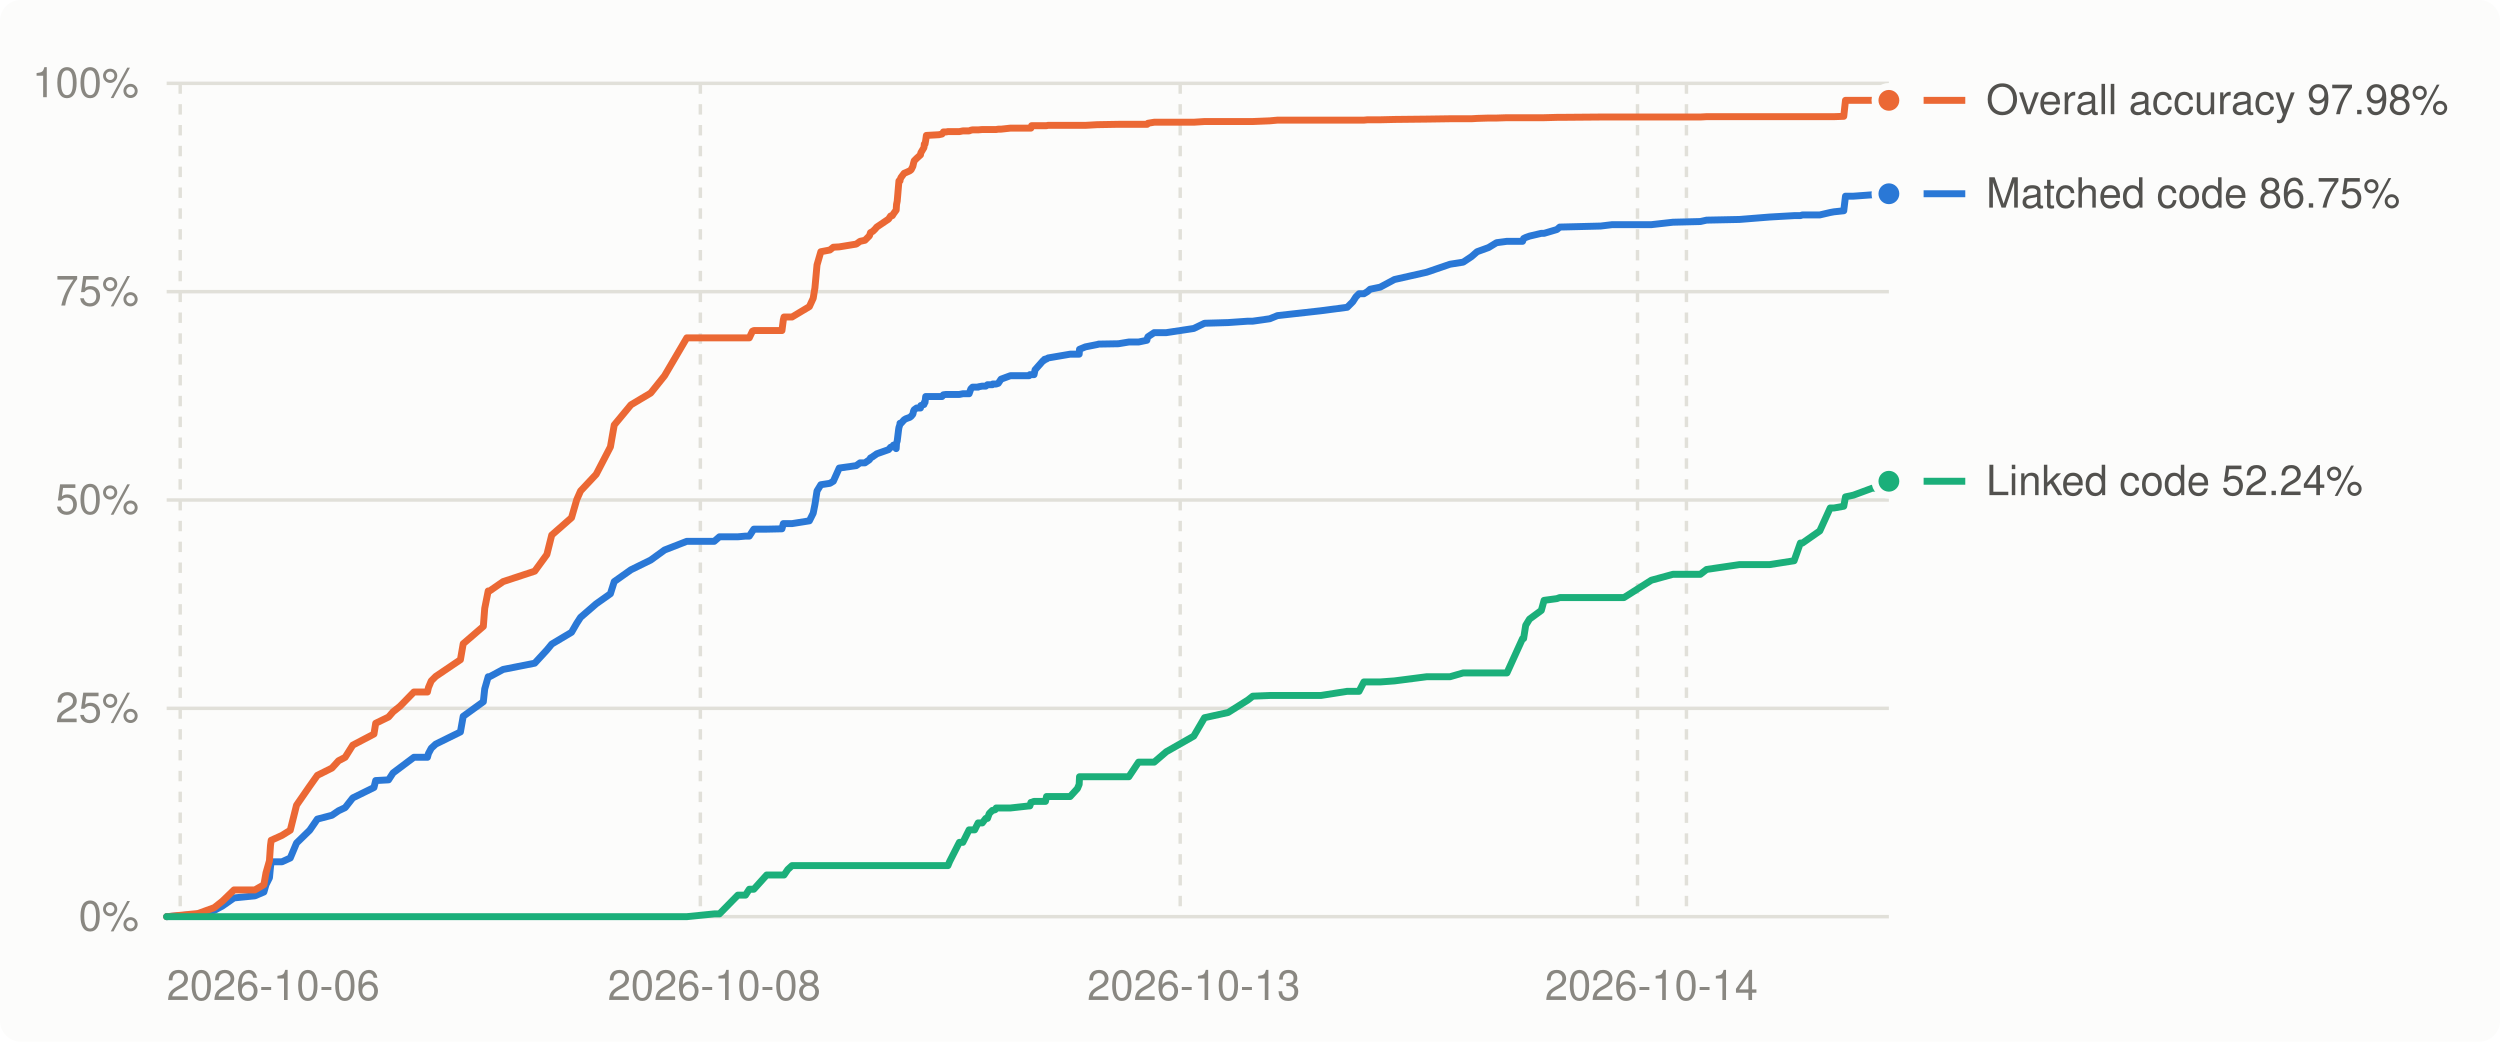
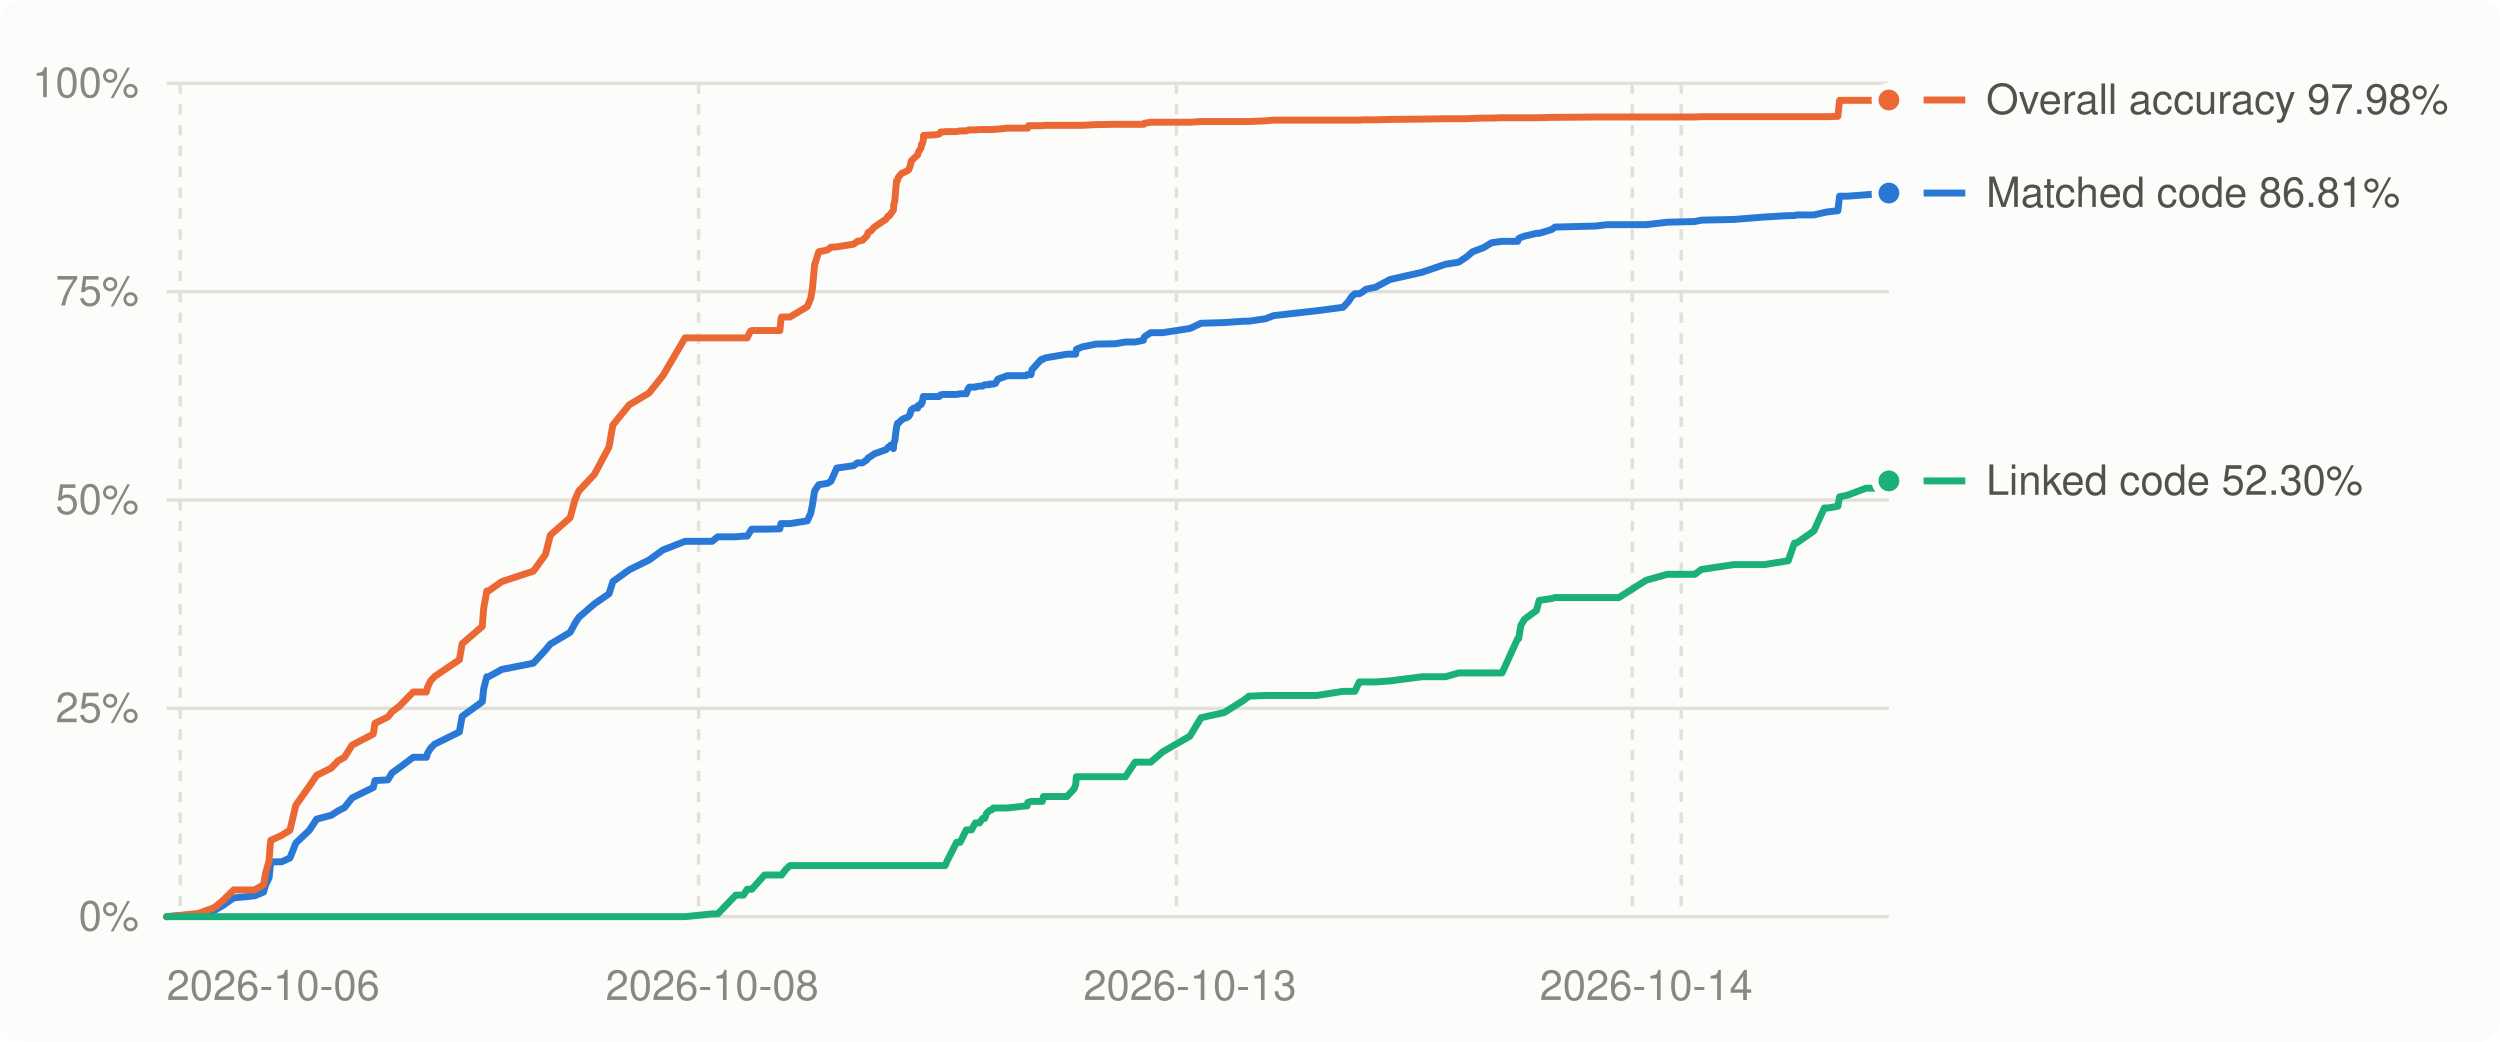
<svg xmlns="http://www.w3.org/2000/svg" viewBox="0 0 720 300" width="720" height="300" role="img" aria-label="Decompilation progress over time">
  <style>
.bg{fill:#fcfcfb}.grid{stroke:#e1e0d9}.muted{fill:#898781}.lbl{fill:#52514e}.ln0{stroke:#2a78d6}.dot0{fill:#2a78d6;stroke:#fcfcfb}.ln1{stroke:#eb6834}.dot1{fill:#eb6834;stroke:#fcfcfb}.ln2{stroke:#1baf7a}.dot2{fill:#1baf7a;stroke:#fcfcfb}
@media (prefers-color-scheme: dark){.bg{fill:#1a1a19}.grid{stroke:#2c2c2a}.muted{fill:#898781}.lbl{fill:#c3c2b7}.ln0{stroke:#3987e5}.dot0{fill:#3987e5;stroke:#1a1a19}.ln1{stroke:#d95926}.dot1{fill:#d95926;stroke:#1a1a19}.ln2{stroke:#199e70}.dot2{fill:#199e70;stroke:#1a1a19}}
text{font:12px -apple-system,BlinkMacSystemFont,'Segoe UI',Helvetica,Arial,sans-serif}
</style>
  <rect class="bg" width="720" height="300" rx="6" />
  <line x1="48" x2="544" y1="264.0" y2="264.0" class="grid" stroke-width="1" />
  <text x="40" y="268.0" class="muted" text-anchor="end">0%</text>
  <line x1="48" x2="544" y1="204.0" y2="204.0" class="grid" stroke-width="1" />
  <text x="40" y="208.0" class="muted" text-anchor="end">25%</text>
  <line x1="48" x2="544" y1="144.0" y2="144.0" class="grid" stroke-width="1" />
  <text x="40" y="148.0" class="muted" text-anchor="end">50%</text>
  <line x1="48" x2="544" y1="84.0" y2="84.0" class="grid" stroke-width="1" />
  <text x="40" y="88.0" class="muted" text-anchor="end">75%</text>
  <line x1="48" x2="544" y1="24.0" y2="24.0" class="grid" stroke-width="1" />
  <text x="40" y="28.0" class="muted" text-anchor="end">100%</text>
  <line x1="51.9" x2="51.9" y1="24" y2="264" class="grid" stroke-width="1" stroke-dasharray="3 3" />
-   <line x1="201.7" x2="201.7" y1="24" y2="264" class="grid" stroke-width="1" stroke-dasharray="3 3" />
-   <line x1="339.9" x2="339.9" y1="24" y2="264" class="grid" stroke-width="1" stroke-dasharray="3 3" />
-   <line x1="471.6" x2="471.6" y1="24" y2="264" class="grid" stroke-width="1" stroke-dasharray="3 3" />
-   <line x1="485.7" x2="485.7" y1="24" y2="264" class="grid" stroke-width="1" stroke-dasharray="3 3" />
+   <line x1="201.2" x2="201.2" y1="24" y2="264" class="grid" stroke-width="1" stroke-dasharray="3 3" />
+   <line x1="338.8" x2="338.8" y1="24" y2="264" class="grid" stroke-width="1" stroke-dasharray="3 3" />
+   <line x1="470.1" x2="470.1" y1="24" y2="264" class="grid" stroke-width="1" stroke-dasharray="3 3" />
+   <line x1="484.2" x2="484.2" y1="24" y2="264" class="grid" stroke-width="1" stroke-dasharray="3 3" />
  <text class="muted" x="48.0" y="288" text-anchor="start">2026-10-06</text>
-   <text class="muted" x="205.7" y="288" text-anchor="middle">2026-10-08</text>
-   <text class="muted" x="343.8" y="288" text-anchor="middle">2026-10-13</text>
-   <text class="muted" x="475.6" y="288" text-anchor="middle">2026-10-14</text>
-   <polyline points="48.0,264.0 55.9,263.4 57.0,263.3 61.7,262.2 64.1,260.9 67.4,258.6 73.4,258.0 76.0,256.9 76.6,254.8 77.6,252.8 77.9,249.7 78.1,248.2 81.2,248.2 83.6,247.1 85.4,242.8 89.2,239.1 91.4,235.9 95.6,234.8 97.5,233.5 99.4,232.6 101.6,229.8 107.7,226.8 108.2,224.8 111.9,224.6 113.2,222.6 115.2,221.1 119.2,218.1 123.1,218.1 123.4,217.0 124.2,215.5 125.5,214.3 132.6,210.8 133.4,206.3 139.2,202.1 139.6,198.4 140.6,194.9 141.0,194.9 144.9,192.8 154.0,191.0 157.5,187.2 158.9,185.5 164.6,182.1 166.1,179.5 167.2,177.8 171.7,173.9 175.8,171.0 176.9,167.5 181.7,164.1 187.4,161.3 191.4,158.4 197.8,155.9 205.7,155.9 207.2,154.6 212.5,154.6 214.7,154.4 215.8,154.4 216.7,153.0 217.1,152.4 220.8,152.4 225.2,152.3 225.6,150.8 225.8,150.8 226.9,150.8 228.1,150.8 233.1,150.0 234.2,147.8 234.7,145.3 235.3,141.4 236.4,139.6 239.0,139.2 240.0,138.6 241.7,134.8 246.6,134.1 247.7,133.3 249.1,133.3 250.4,132.4 250.7,131.9 251.4,131.5 251.5,131.4 252.1,131.0 252.5,130.7 255.9,129.5 256.5,128.8 257.0,128.7 257.3,128.2 258.1,129.2 258.2,127.6 258.4,127.0 258.8,123.7 258.9,123.1 259.2,122.2 259.2,121.9 259.5,121.9 260.4,120.9 260.9,120.6 262.0,120.2 262.4,119.9 262.9,119.3 263.1,118.4 263.3,118.0 264.0,117.5 265.1,117.5 265.2,116.8 266.1,116.5 266.2,115.9 266.4,115.9 266.6,114.2 266.8,114.2 268.6,114.2 270.4,114.2 271.3,114.2 271.7,113.7 271.7,113.7 272.5,113.6 273.0,113.6 273.5,113.6 276.3,113.6 277.3,113.4 279.1,113.4 279.6,112.0 280.1,111.5 280.7,111.5 281.7,111.5 281.8,111.4 282.9,111.2 283.9,111.2 284.4,110.8 284.9,110.8 285.8,110.8 285.9,110.6 286.6,110.6 286.8,110.6 286.9,110.6 287.5,110.4 288.3,109.2 291.0,108.2 296.4,108.2 296.6,107.9 296.9,107.9 297.1,107.9 297.3,107.9 297.8,107.9 298.1,106.5 300.4,103.9 300.7,103.8 300.8,103.5 301.1,103.4 301.4,103.4 301.8,103.1 308.2,102.0 310.3,102.0 310.8,102.0 310.9,100.6 312.6,99.9 316.1,99.2 316.4,99.1 322.1,99.0 325.1,98.5 327.9,98.5 330.3,98.0 330.4,97.5 330.6,97.0 332.4,95.8 335.9,95.8 343.8,94.6 346.9,93.1 353.7,92.9 359.4,92.5 360.8,92.5 365.7,91.8 367.9,90.9 380.4,89.5 388.0,88.5 389.6,86.9 390.5,85.5 391.4,84.6 392.8,84.6 393.8,84.0 394.6,83.3 397.5,82.7 401.6,80.5 410.9,78.4 417.6,76.1 421.4,75.5 423.8,73.9 425.4,72.5 428.7,71.3 431.0,69.9 434.0,69.5 438.5,69.5 438.8,68.7 439.4,68.4 440.5,68.0 443.9,67.2 444.7,67.2 448.4,66.1 449.2,65.4 461.0,65.1 464.3,64.7 467.7,64.7 475.6,64.7 481.8,64.0 489.7,63.8 491.5,63.4 501.0,63.2 509.7,62.5 516.7,62.1 518.5,62.1 519.1,61.9 524.1,61.9 527.1,61.2 528.2,61.0 531.0,60.7 531.5,56.5 533.8,56.5 539.2,56.1 542.6,55.8 544.0,55.8" fill="none" class="ln0" stroke-width="2" stroke-linejoin="round" stroke-linecap="round" />
-   <polyline points="48.0,264.0 55.9,263.2 57.0,263.1 61.7,261.4 64.1,259.5 67.4,256.3 73.4,256.3 76.0,254.8 76.6,251.4 77.6,247.9 77.9,243.5 78.1,242.0 81.2,240.6 83.6,239.1 85.4,231.9 89.2,226.4 91.4,223.3 95.6,221.2 97.5,219.1 99.4,218.1 101.6,214.6 107.7,211.4 108.2,208.3 111.9,206.5 113.2,205.0 115.2,203.4 119.2,199.3 123.1,199.3 123.4,198.0 124.2,196.1 125.5,194.8 132.6,190.0 133.4,185.4 139.2,180.4 139.6,175.2 140.6,170.2 141.0,170.2 144.9,167.5 154.0,164.5 157.5,159.7 158.9,154.1 164.6,149.1 166.1,143.9 167.2,141.4 171.7,136.6 175.8,128.7 176.9,122.4 181.7,116.6 187.4,113.2 191.4,108.2 197.8,97.3 205.7,97.3 207.2,97.3 212.5,97.3 214.7,97.3 215.8,97.3 216.7,95.4 217.1,95.2 220.8,95.2 225.2,95.2 225.6,92.1 225.8,91.3 226.9,91.3 228.1,91.3 233.1,88.3 234.2,85.9 234.7,82.9 235.3,76.3 236.4,72.5 239.0,72.0 240.0,71.2 241.7,71.1 246.6,70.3 247.7,69.5 249.1,69.2 250.4,67.9 250.7,67.0 251.4,66.6 251.5,66.5 252.1,65.9 252.5,65.4 255.9,63.1 256.5,62.2 257.0,62.1 257.3,61.6 258.1,60.5 258.2,58.9 258.4,57.9 258.8,53.2 258.9,52.1 259.2,52.1 259.2,51.8 259.5,51.1 260.4,49.9 260.9,49.7 262.0,49.2 262.4,48.9 262.9,47.9 263.1,47.0 263.3,46.3 264.0,45.6 265.1,44.6 265.2,44.0 266.1,42.5 266.2,41.5 266.4,41.5 266.6,40.4 266.8,39.0 268.6,38.9 270.4,38.8 271.3,38.6 271.7,38.1 271.7,38.0 272.5,38.0 273.0,37.9 273.5,37.9 276.3,37.9 277.3,37.7 279.1,37.7 279.6,37.5 280.1,37.4 280.7,37.4 281.7,37.4 281.8,37.4 282.9,37.3 283.9,37.3 284.4,37.3 284.9,37.3 285.8,37.3 285.9,37.3 286.6,37.3 286.8,37.3 286.9,37.3 287.5,37.2 288.3,37.2 291.0,36.9 296.4,36.9 296.6,36.9 296.9,36.9 297.1,36.2 297.3,36.2 297.8,36.2 298.1,36.2 300.4,36.2 300.7,36.2 300.8,36.2 301.1,36.2 301.4,36.2 301.8,36.1 308.2,36.1 310.3,36.1 310.8,36.1 310.9,36.1 312.6,36.1 316.1,35.9 316.4,35.9 322.1,35.8 325.1,35.8 327.9,35.8 330.3,35.8 330.4,35.8 330.6,35.5 332.4,35.2 335.9,35.2 343.8,35.2 346.9,35.0 353.7,35.0 359.4,35.0 360.8,35.0 365.7,34.8 367.9,34.6 380.4,34.6 388.0,34.6 389.6,34.6 390.5,34.6 391.4,34.6 392.8,34.6 393.8,34.5 394.6,34.5 397.5,34.5 401.6,34.4 410.9,34.3 417.6,34.2 421.4,34.2 423.8,34.2 425.4,34.1 428.7,34.0 431.0,34.0 434.0,33.9 438.5,33.9 438.8,33.9 439.4,33.9 440.5,33.9 443.9,33.9 444.7,33.9 448.4,33.8 449.2,33.8 461.0,33.7 464.3,33.7 467.7,33.7 475.6,33.7 481.8,33.7 489.7,33.7 491.5,33.6 501.0,33.6 509.7,33.6 516.7,33.6 518.5,33.6 519.1,33.6 524.1,33.6 527.1,33.6 528.2,33.6 531.0,33.5 531.5,28.9 533.8,28.9 539.2,28.9 542.6,28.9 544.0,28.9" fill="none" class="ln1" stroke-width="2" stroke-linejoin="round" stroke-linecap="round" />
-   <polyline points="48.0,264.0 55.9,264.0 57.0,264.0 61.7,264.0 64.1,264.0 67.4,264.0 73.4,264.0 76.0,264.0 76.6,264.0 77.6,264.0 77.9,264.0 78.1,264.0 81.2,264.0 83.6,264.0 85.4,264.0 89.2,264.0 91.4,264.0 95.6,264.0 97.5,264.0 99.4,264.0 101.6,264.0 107.7,264.0 108.2,264.0 111.9,264.0 113.2,264.0 115.2,264.0 119.2,264.0 123.1,264.0 123.4,264.0 124.2,264.0 125.5,264.0 132.6,264.0 133.4,264.0 139.2,264.0 139.6,264.0 140.6,264.0 141.0,264.0 144.9,264.0 154.0,264.0 157.5,264.0 158.9,264.0 164.6,264.0 166.1,264.0 167.2,264.0 171.7,264.0 175.8,264.0 176.9,264.0 181.7,264.0 187.4,264.0 191.4,264.0 197.8,264.0 205.7,263.2 207.2,263.2 212.5,257.8 214.7,257.8 215.8,256.1 216.7,256.1 217.1,256.1 220.8,252.0 225.2,252.0 225.6,252.0 225.8,252.0 226.9,250.4 228.1,249.3 233.1,249.3 234.2,249.3 234.7,249.3 235.3,249.3 236.4,249.3 239.0,249.3 240.0,249.3 241.7,249.3 246.6,249.3 247.7,249.3 249.1,249.3 250.4,249.3 250.7,249.3 251.4,249.3 251.5,249.3 252.1,249.3 252.5,249.3 255.9,249.3 256.5,249.3 257.0,249.3 257.3,249.3 258.1,249.3 258.2,249.3 258.4,249.3 258.8,249.3 258.9,249.3 259.2,249.3 259.2,249.3 259.5,249.3 260.4,249.3 260.9,249.3 262.0,249.3 262.4,249.3 262.9,249.3 263.1,249.3 263.3,249.3 264.0,249.3 265.1,249.3 265.2,249.3 266.1,249.3 266.2,249.3 266.4,249.3 266.6,249.3 266.8,249.3 268.6,249.3 270.4,249.3 271.3,249.3 271.7,249.3 271.7,249.3 272.5,249.3 273.0,249.3 273.5,248.1 276.3,242.6 277.3,242.6 279.1,239.0 279.6,239.0 280.1,239.0 280.7,239.0 281.7,237.0 281.8,237.0 282.9,237.0 283.9,235.7 284.4,235.7 284.9,234.3 285.8,233.4 285.9,233.4 286.6,233.2 286.8,232.9 286.9,232.7 287.5,232.7 288.3,232.7 291.0,232.7 296.4,232.1 296.6,232.1 296.9,231.1 297.1,231.1 297.3,231.0 297.8,230.8 298.1,230.8 300.4,230.8 300.7,230.8 300.8,230.8 301.1,230.8 301.4,229.4 301.8,229.4 308.2,229.4 310.3,227.1 310.8,225.9 310.9,223.7 312.6,223.7 316.1,223.7 316.4,223.7 322.1,223.7 325.1,223.7 327.9,219.5 330.3,219.5 330.4,219.5 330.6,219.5 332.4,219.5 335.9,216.5 343.8,212.0 346.9,206.7 353.7,205.2 359.4,201.6 360.8,200.5 365.7,200.3 367.9,200.3 380.4,200.3 388.0,199.1 389.6,199.1 390.5,199.1 391.4,199.1 392.8,196.4 393.8,196.4 394.6,196.4 397.5,196.4 401.6,196.1 410.9,194.9 417.6,194.9 421.4,193.8 423.8,193.8 425.4,193.8 428.7,193.8 431.0,193.8 434.0,193.8 438.5,183.9 438.8,183.9 439.4,180.1 440.5,178.3 443.9,175.8 444.7,172.9 448.4,172.4 449.2,172.1 461.0,172.1 464.3,172.1 467.7,172.1 475.6,167.1 481.8,165.4 489.7,165.4 491.5,164.0 501.0,162.6 509.7,162.6 516.7,161.5 518.5,156.4 519.1,156.4 524.1,152.9 527.1,146.3 528.2,146.3 531.0,145.8 531.5,143.1 533.8,142.6 539.2,140.6 542.6,140.6 544.0,138.6" fill="none" class="ln2" stroke-width="2" stroke-linejoin="round" stroke-linecap="round" />
-   <circle cx="544.0" cy="55.8" r="4" class="dot0" stroke-width="2" />
-   <circle cx="544.0" cy="28.9" r="4" class="dot1" stroke-width="2" />
-   <circle cx="544.0" cy="138.6" r="4" class="dot2" stroke-width="2" />
-   <line x1="554" x2="566" y1="138.6" y2="138.6" class="ln2" stroke-width="2" />
-   <text class="lbl" x="572" y="142.6">Linked code 52.24%</text>
-   <line x1="554" x2="566" y1="55.8" y2="55.8" class="ln0" stroke-width="2" />
-   <text class="lbl" x="572" y="59.8">Matched code 86.75%</text>
-   <line x1="554" x2="566" y1="28.9" y2="28.9" class="ln1" stroke-width="2" />
-   <text class="lbl" x="572" y="32.9">Overall accuracy 97.98%</text>
+   <text class="muted" x="205.1" y="288" text-anchor="middle">2026-10-08</text>
+   <text class="muted" x="342.7" y="288" text-anchor="middle">2026-10-13</text>
+   <text class="muted" x="474.1" y="288" text-anchor="middle">2026-10-14</text>
+   <polyline points="48.0,264.0 55.8,263.4 57.0,263.3 61.7,262.2 64.0,260.9 67.3,258.6 73.3,258.0 75.9,256.9 76.5,254.8 77.5,252.8 77.8,249.7 78.0,248.2 81.1,248.2 83.5,247.1 85.2,242.8 89.1,239.1 91.2,235.9 95.4,234.8 97.4,233.5 99.2,232.6 101.4,229.8 107.5,226.8 108.0,224.8 111.7,224.6 112.9,222.6 115.0,221.1 119.0,218.1 122.8,218.1 123.1,217.0 124.0,215.5 125.2,214.3 132.3,210.8 133.1,206.3 138.9,202.1 139.3,198.4 140.2,194.9 140.7,194.9 144.5,192.8 153.6,191.0 157.1,187.2 158.5,185.5 164.2,182.1 165.6,179.5 166.7,177.8 171.2,173.9 175.4,171.0 176.5,167.5 181.2,164.1 186.9,161.3 190.9,158.4 197.3,155.9 205.1,155.9 206.7,154.6 211.9,154.6 214.1,154.4 215.2,154.4 216.1,153.0 216.5,152.4 220.2,152.4 224.6,152.3 224.9,150.8 225.1,150.8 226.3,150.8 227.5,150.8 232.5,150.0 233.5,147.8 234.0,145.3 234.6,141.4 235.8,139.6 238.3,139.2 239.3,138.6 241.0,134.8 245.9,134.1 246.9,133.3 248.4,133.3 249.7,132.4 250.0,131.9 250.7,131.5 250.8,131.4 251.4,131.0 251.8,130.7 255.2,129.5 255.8,128.8 256.2,128.7 256.5,128.2 257.3,129.2 257.4,127.6 257.7,127.0 258.1,123.7 258.2,123.1 258.4,122.2 258.5,121.9 258.7,121.9 259.7,120.9 260.2,120.6 261.3,120.2 261.7,119.9 262.1,119.3 262.3,118.4 262.5,118.0 263.2,117.5 264.3,117.5 264.4,116.8 265.3,116.5 265.4,115.9 265.6,115.9 265.9,114.2 266.0,114.2 267.8,114.2 269.6,114.2 270.5,114.2 270.9,113.7 270.9,113.7 271.7,113.6 272.2,113.6 272.7,113.6 275.5,113.6 276.5,113.4 278.3,113.4 278.8,112.0 279.2,111.5 279.8,111.5 280.9,111.5 280.9,111.4 282.1,111.2 283.0,111.2 283.6,110.8 284.1,110.8 285.0,110.8 285.0,110.6 285.7,110.6 285.9,110.6 286.1,110.6 286.7,110.4 287.4,109.2 290.1,108.2 295.5,108.2 295.8,107.9 296.0,107.9 296.2,107.9 296.5,107.9 296.9,107.9 297.2,106.5 299.5,103.9 299.8,103.8 299.9,103.5 300.2,103.4 300.5,103.4 300.9,103.1 307.3,102.0 309.4,102.0 309.8,102.0 310.0,100.6 311.7,99.9 315.2,99.2 315.4,99.1 321.2,99.0 324.1,98.5 326.9,98.5 329.3,98.0 329.4,97.5 329.6,97.0 331.4,95.8 334.9,95.8 342.7,94.6 345.9,93.1 352.6,92.9 358.3,92.5 359.7,92.5 364.5,91.8 366.8,90.9 379.2,89.5 386.8,88.5 388.3,86.9 389.2,85.5 390.2,84.6 391.5,84.6 392.5,84.0 393.4,83.3 396.2,82.7 400.3,80.5 409.6,78.4 416.3,76.1 420.1,75.5 422.5,73.9 424.1,72.5 427.3,71.3 429.6,69.9 432.6,69.5 437.1,69.5 437.4,68.7 438.0,68.4 439.1,68.0 442.5,67.2 443.3,67.2 446.9,66.1 447.8,65.4 459.5,65.1 462.9,64.7 466.2,64.7 474.1,64.7 480.2,64.0 488.1,63.8 490.0,63.4 499.4,63.2 508.1,62.5 515.0,62.1 516.8,62.1 517.4,61.9 522.4,61.9 525.4,61.2 526.5,61.0 529.3,60.7 529.8,56.5 532.1,56.5 537.4,56.1 540.9,55.8 542.2,55.8 544.0,55.6" fill="none" class="ln0" stroke-width="2" stroke-linejoin="round" stroke-linecap="round" />
+   <polyline points="48.0,264.0 55.8,263.2 57.0,263.1 61.7,261.4 64.0,259.5 67.3,256.3 73.3,256.3 75.9,254.8 76.5,251.4 77.5,247.9 77.8,243.5 78.0,242.0 81.1,240.6 83.5,239.1 85.2,231.9 89.1,226.4 91.2,223.3 95.4,221.2 97.4,219.1 99.2,218.1 101.4,214.6 107.5,211.4 108.0,208.3 111.7,206.5 112.9,205.0 115.0,203.4 119.0,199.3 122.8,199.3 123.1,198.0 124.0,196.1 125.2,194.8 132.3,190.0 133.1,185.4 138.9,180.4 139.3,175.2 140.2,170.2 140.7,170.2 144.5,167.5 153.6,164.5 157.1,159.7 158.5,154.1 164.2,149.1 165.6,143.9 166.7,141.4 171.2,136.6 175.4,128.7 176.5,122.4 181.2,116.6 186.9,113.2 190.9,108.2 197.3,97.3 205.1,97.3 206.7,97.3 211.9,97.3 214.1,97.3 215.2,97.3 216.1,95.4 216.5,95.2 220.2,95.2 224.6,95.2 224.9,92.1 225.1,91.3 226.3,91.3 227.5,91.3 232.5,88.3 233.5,85.9 234.0,82.9 234.6,76.3 235.8,72.5 238.3,72.0 239.3,71.2 241.0,71.1 245.9,70.3 246.9,69.5 248.4,69.2 249.7,67.9 250.0,67.0 250.7,66.6 250.8,66.5 251.4,65.9 251.8,65.4 255.2,63.1 255.8,62.2 256.2,62.1 256.5,61.6 257.3,60.5 257.4,58.9 257.7,57.9 258.1,53.2 258.2,52.1 258.4,52.1 258.5,51.8 258.7,51.1 259.7,49.9 260.2,49.7 261.3,49.2 261.7,48.9 262.1,47.9 262.3,47.0 262.5,46.3 263.2,45.6 264.3,44.6 264.4,44.0 265.3,42.5 265.4,41.5 265.6,41.5 265.9,40.4 266.0,39.0 267.8,38.9 269.6,38.8 270.5,38.6 270.9,38.1 270.9,38.0 271.7,38.0 272.2,37.9 272.7,37.9 275.5,37.9 276.5,37.7 278.3,37.7 278.8,37.5 279.2,37.4 279.8,37.4 280.9,37.4 280.9,37.4 282.1,37.3 283.0,37.3 283.6,37.3 284.1,37.3 285.0,37.3 285.0,37.3 285.7,37.3 285.9,37.3 286.1,37.3 286.7,37.2 287.4,37.2 290.1,36.9 295.5,36.9 295.8,36.9 296.0,36.9 296.2,36.2 296.5,36.2 296.9,36.2 297.2,36.2 299.5,36.2 299.8,36.2 299.9,36.2 300.2,36.2 300.5,36.2 300.9,36.1 307.3,36.1 309.4,36.1 309.8,36.1 310.0,36.1 311.7,36.1 315.2,35.9 315.4,35.9 321.2,35.8 324.1,35.8 326.9,35.8 329.3,35.8 329.4,35.8 329.6,35.5 331.4,35.2 334.9,35.2 342.7,35.2 345.9,35.0 352.6,35.0 358.3,35.0 359.7,35.0 364.5,34.8 366.8,34.6 379.2,34.6 386.8,34.6 388.3,34.6 389.2,34.6 390.2,34.6 391.5,34.6 392.5,34.5 393.4,34.5 396.2,34.5 400.3,34.4 409.6,34.3 416.3,34.2 420.1,34.2 422.5,34.2 424.1,34.1 427.3,34.0 429.6,34.0 432.6,33.9 437.1,33.9 437.4,33.9 438.0,33.9 439.1,33.9 442.5,33.9 443.3,33.9 446.9,33.8 447.8,33.8 459.5,33.7 462.9,33.7 466.2,33.7 474.1,33.7 480.2,33.7 488.1,33.7 490.0,33.6 499.4,33.6 508.1,33.6 515.0,33.6 516.8,33.6 517.4,33.6 522.4,33.6 525.4,33.6 526.5,33.6 529.3,33.5 529.8,28.9 532.1,28.9 537.4,28.9 540.9,28.9 542.2,28.9 544.0,28.8" fill="none" class="ln1" stroke-width="2" stroke-linejoin="round" stroke-linecap="round" />
+   <polyline points="48.0,264.0 55.8,264.0 57.0,264.0 61.7,264.0 64.0,264.0 67.3,264.0 73.3,264.0 75.9,264.0 76.5,264.0 77.5,264.0 77.8,264.0 78.0,264.0 81.1,264.0 83.5,264.0 85.2,264.0 89.1,264.0 91.2,264.0 95.4,264.0 97.4,264.0 99.2,264.0 101.4,264.0 107.5,264.0 108.0,264.0 111.7,264.0 112.9,264.0 115.0,264.0 119.0,264.0 122.8,264.0 123.1,264.0 124.0,264.0 125.2,264.0 132.3,264.0 133.1,264.0 138.9,264.0 139.3,264.0 140.2,264.0 140.7,264.0 144.5,264.0 153.6,264.0 157.1,264.0 158.5,264.0 164.2,264.0 165.6,264.0 166.7,264.0 171.2,264.0 175.4,264.0 176.5,264.0 181.2,264.0 186.9,264.0 190.9,264.0 197.3,264.0 205.1,263.2 206.7,263.2 211.9,257.8 214.1,257.8 215.2,256.1 216.1,256.1 216.5,256.1 220.2,252.0 224.6,252.0 224.9,252.0 225.1,252.0 226.3,250.4 227.5,249.3 232.5,249.3 233.5,249.3 234.0,249.3 234.6,249.3 235.8,249.3 238.3,249.3 239.3,249.3 241.0,249.3 245.9,249.3 246.9,249.3 248.4,249.3 249.7,249.3 250.0,249.3 250.7,249.3 250.8,249.3 251.4,249.3 251.8,249.3 255.2,249.3 255.8,249.3 256.2,249.3 256.5,249.3 257.3,249.3 257.4,249.3 257.7,249.3 258.1,249.3 258.2,249.3 258.4,249.3 258.5,249.3 258.7,249.3 259.7,249.3 260.2,249.3 261.3,249.3 261.7,249.3 262.1,249.3 262.3,249.3 262.5,249.3 263.2,249.3 264.3,249.3 264.4,249.3 265.3,249.3 265.4,249.3 265.6,249.3 265.9,249.3 266.0,249.3 267.8,249.3 269.6,249.3 270.5,249.3 270.9,249.3 270.9,249.3 271.7,249.3 272.2,249.3 272.7,248.1 275.5,242.6 276.5,242.6 278.3,239.0 278.8,239.0 279.2,239.0 279.8,239.0 280.9,237.0 280.9,237.0 282.1,237.0 283.0,235.7 283.6,235.7 284.1,234.3 285.0,233.4 285.0,233.4 285.7,233.2 285.9,232.9 286.1,232.7 286.7,232.7 287.4,232.7 290.1,232.7 295.5,232.1 295.8,232.1 296.0,231.1 296.2,231.1 296.5,231.0 296.9,230.8 297.2,230.8 299.5,230.8 299.8,230.8 299.9,230.8 300.2,230.8 300.5,229.4 300.9,229.4 307.3,229.4 309.4,227.1 309.8,225.9 310.0,223.7 311.7,223.7 315.2,223.7 315.4,223.7 321.2,223.7 324.1,223.7 326.9,219.5 329.3,219.5 329.4,219.5 329.6,219.5 331.4,219.5 334.9,216.5 342.7,212.0 345.9,206.7 352.6,205.2 358.3,201.6 359.7,200.5 364.5,200.3 366.8,200.3 379.2,200.3 386.8,199.1 388.3,199.1 389.2,199.1 390.2,199.1 391.5,196.4 392.5,196.4 393.4,196.4 396.2,196.4 400.3,196.1 409.6,194.9 416.3,194.9 420.1,193.8 422.5,193.8 424.1,193.8 427.3,193.8 429.6,193.8 432.6,193.8 437.1,183.9 437.4,183.9 438.0,180.1 439.1,178.3 442.5,175.8 443.3,172.9 446.9,172.4 447.8,172.1 459.5,172.1 462.9,172.1 466.2,172.1 474.1,167.1 480.2,165.4 488.1,165.4 490.0,164.0 499.4,162.6 508.1,162.6 515.0,161.5 516.8,156.4 517.4,156.4 522.4,152.9 525.4,146.3 526.5,146.3 529.3,145.8 529.8,143.1 532.1,142.6 537.4,140.6 540.9,140.6 542.2,138.6 544.0,138.5" fill="none" class="ln2" stroke-width="2" stroke-linejoin="round" stroke-linecap="round" />
+   <circle cx="544.0" cy="55.6" r="4" class="dot0" stroke-width="2" />
+   <circle cx="544.0" cy="28.8" r="4" class="dot1" stroke-width="2" />
+   <circle cx="544.0" cy="138.5" r="4" class="dot2" stroke-width="2" />
+   <line x1="554" x2="566" y1="138.5" y2="138.5" class="ln2" stroke-width="2" />
+   <text class="lbl" x="572" y="142.5">Linked code 52.30%</text>
+   <line x1="554" x2="566" y1="55.6" y2="55.6" class="ln0" stroke-width="2" />
+   <text class="lbl" x="572" y="59.6">Matched code 86.81%</text>
+   <line x1="554" x2="566" y1="28.8" y2="28.8" class="ln1" stroke-width="2" />
+   <text class="lbl" x="572" y="32.8">Overall accuracy 97.98%</text>
</svg>
